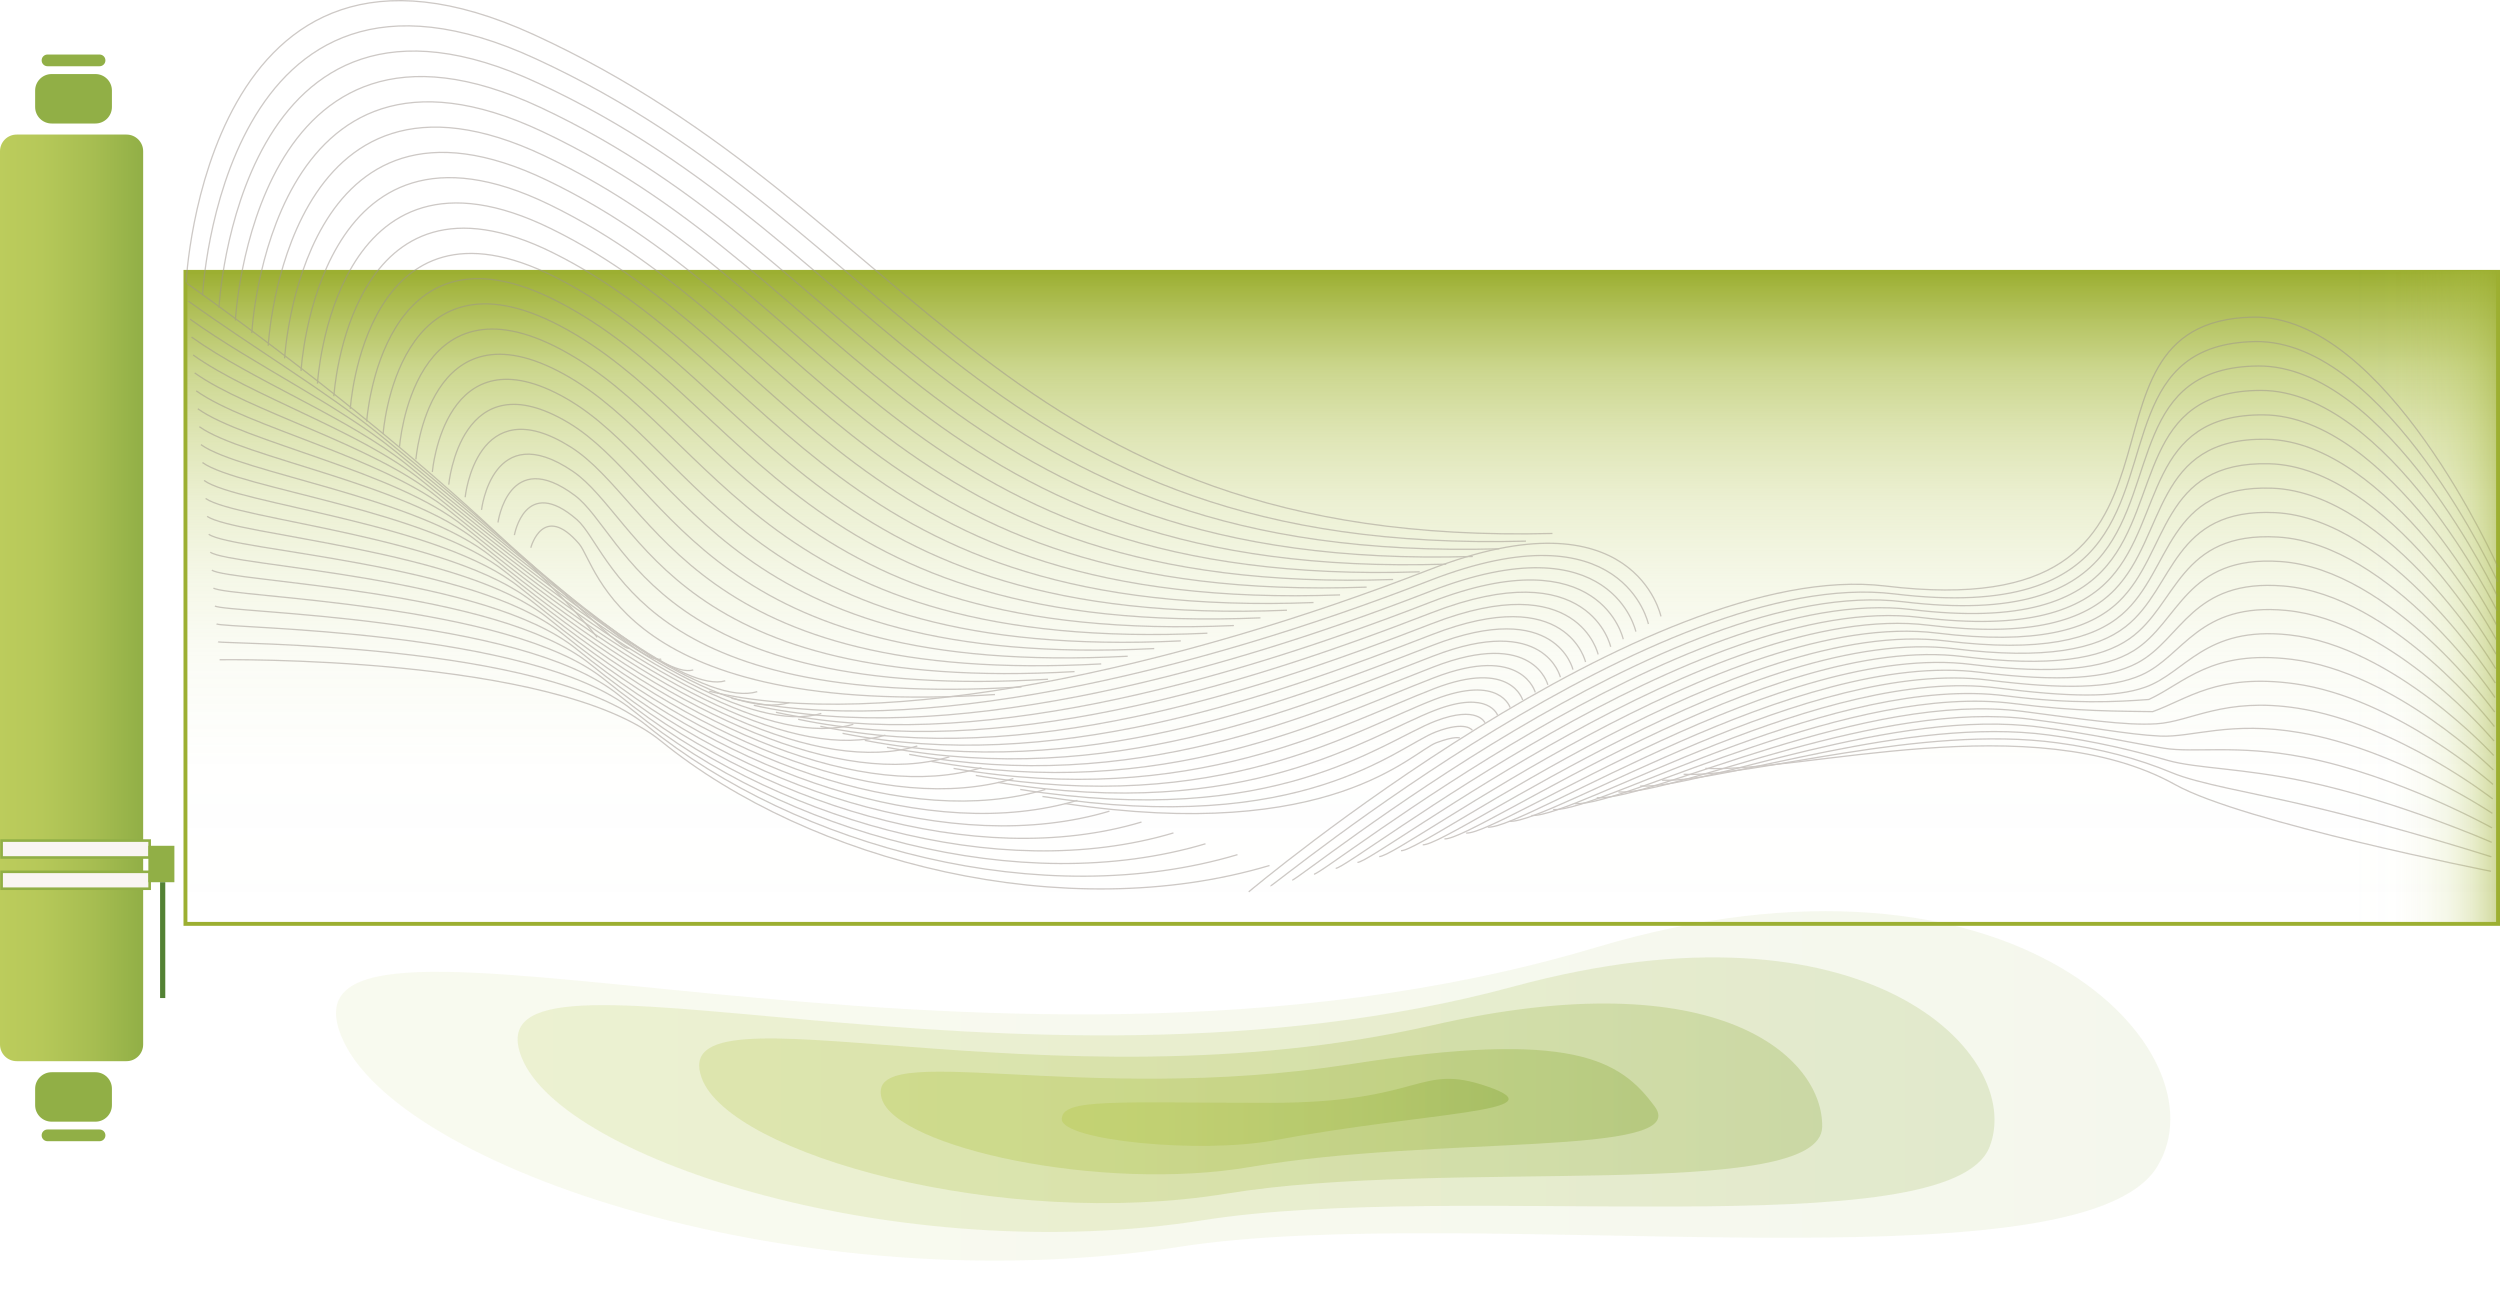
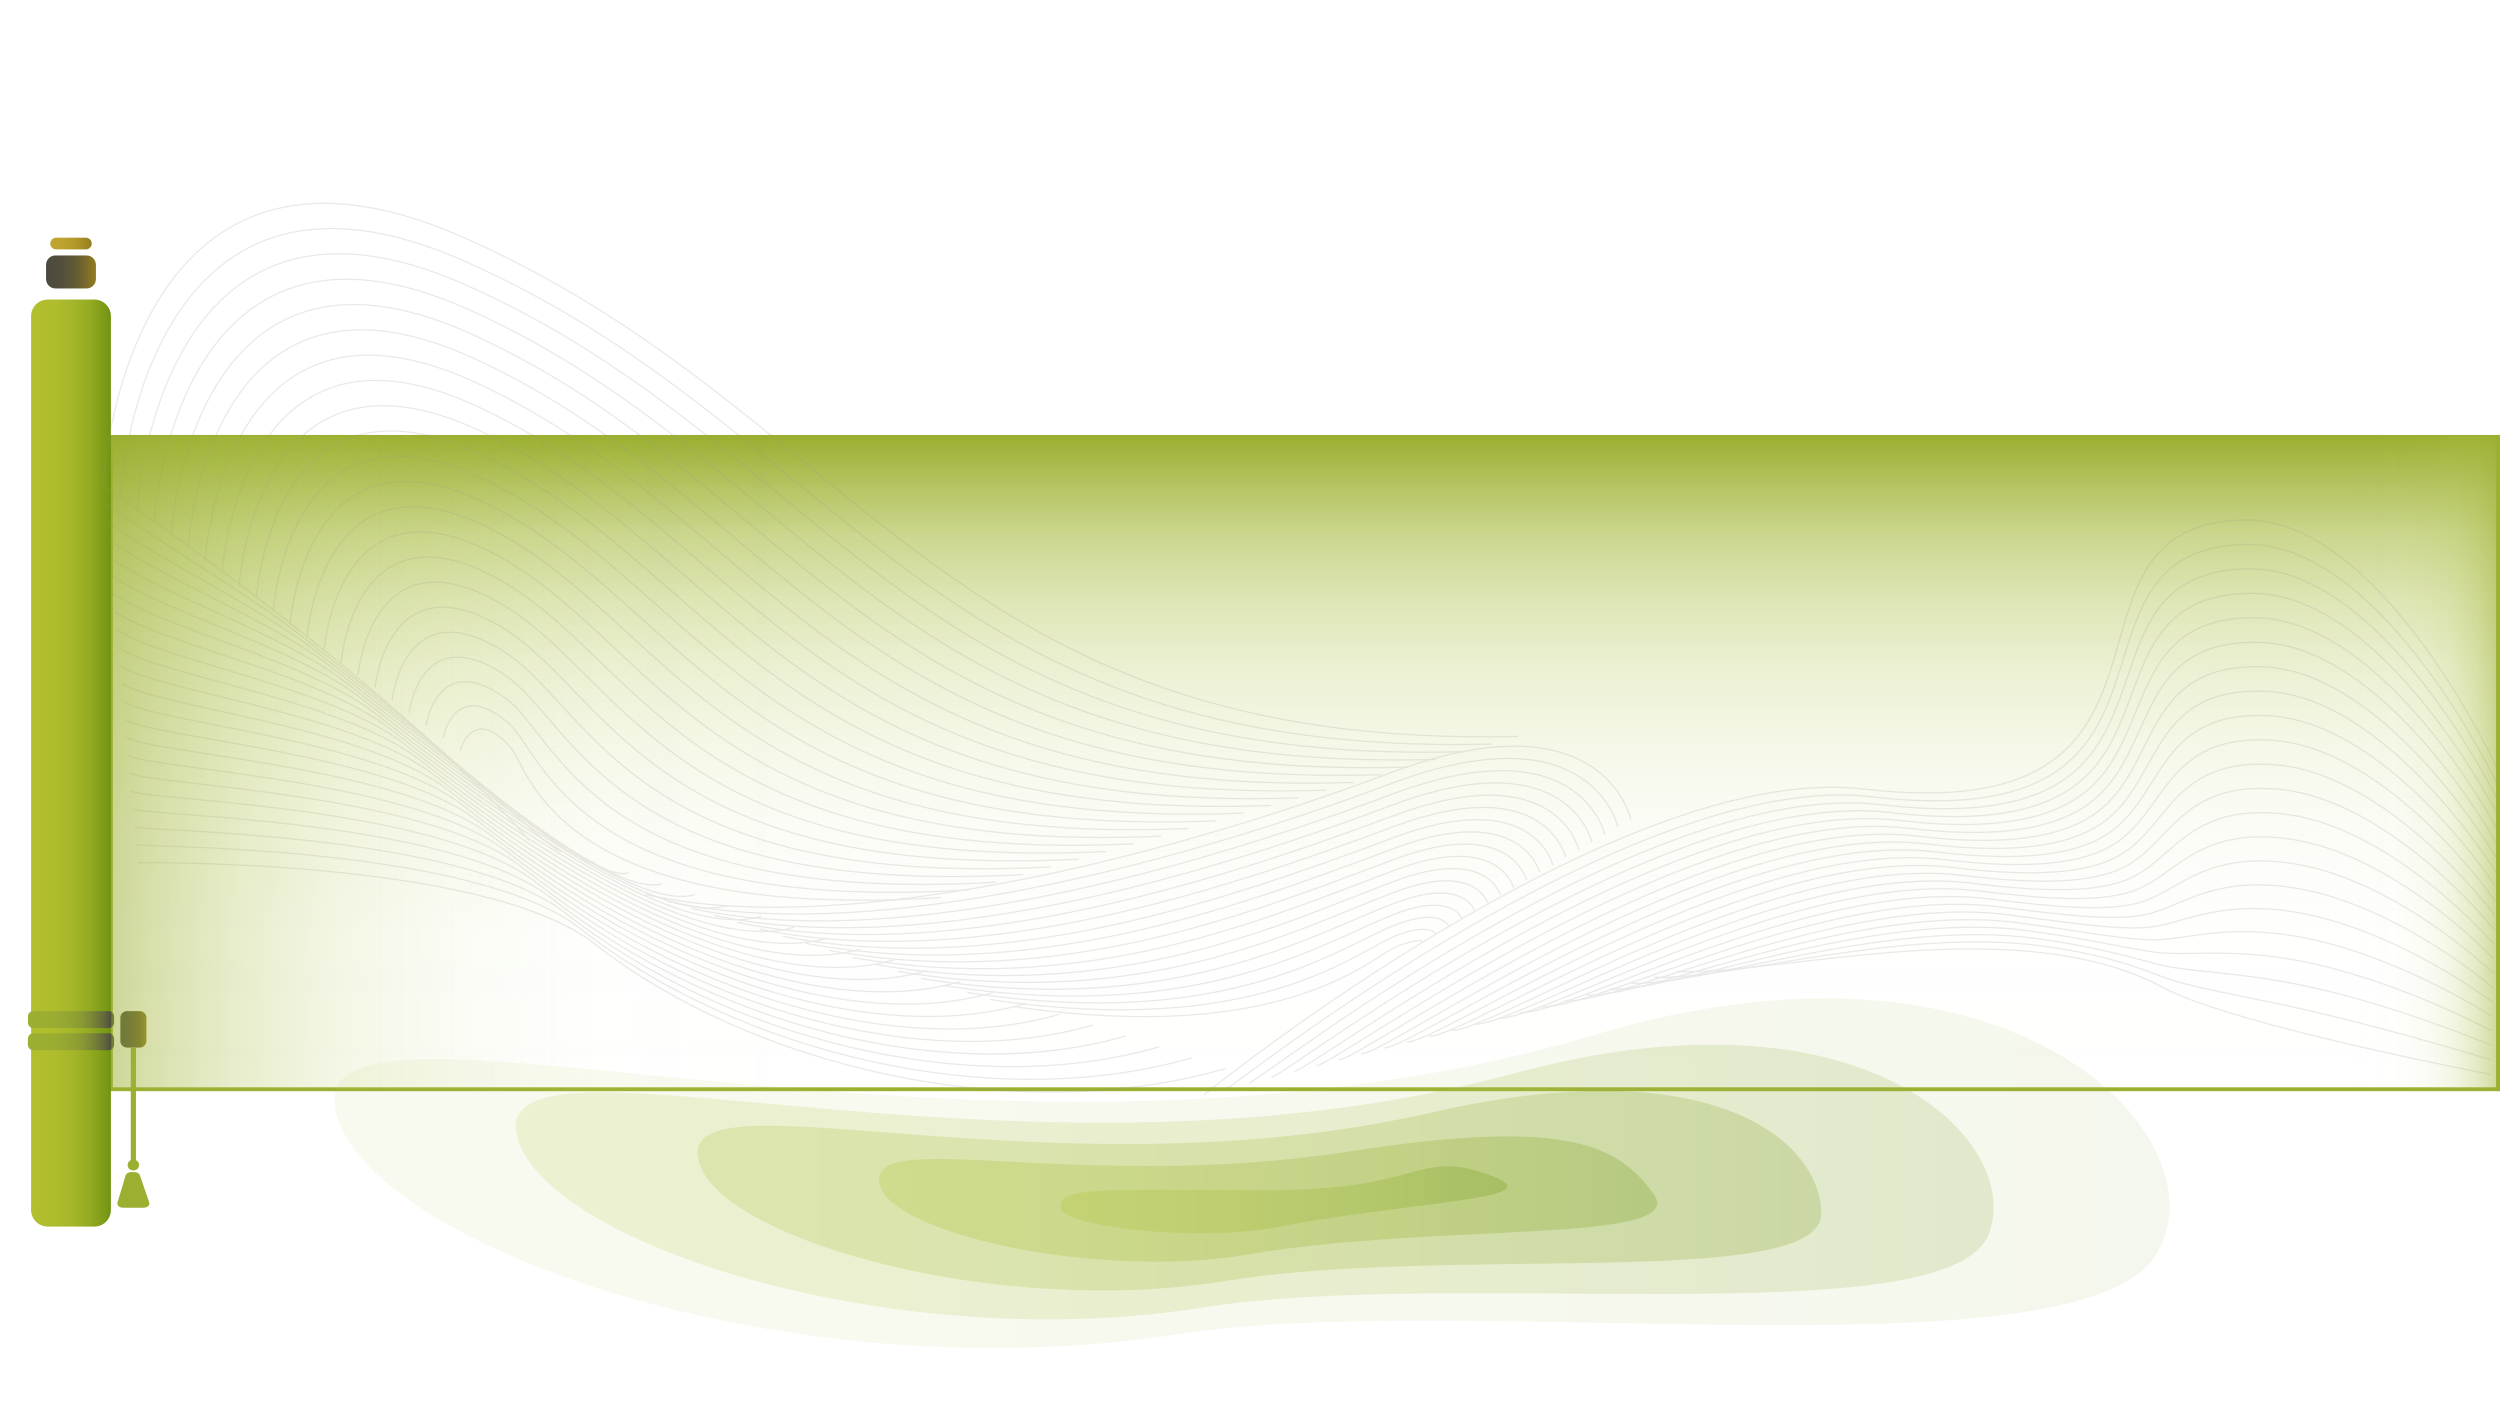
- <svg xmlns="http://www.w3.org/2000/svg" xmlns:xlink="http://www.w3.org/1999/xlink" viewBox="0 0 1921 990.89">
+ <svg xmlns="http://www.w3.org/2000/svg" xmlns:xlink="http://www.w3.org/1999/xlink" id="图层_1" data-name="图层 1" viewBox="0 0 1920 1080">
  <defs>
-     <style>.cls-1{stroke:#9caf31;stroke-width:3px;fill:url(#未命名的渐变_23);}.cls-1,.cls-10,.cls-12{stroke-miterlimit:10;}.cls-2{fill:url(#未命名的渐变_36);}.cls-3{opacity:0;fill:url(#未命名的渐变_36-2);}.cls-4{opacity:0.1;fill:url(#未命名的渐变_36-3);}.cls-5{opacity:0.2;fill:url(#未命名的渐变_36-4);}.cls-6{opacity:0.3;fill:url(#未命名的渐变_36-5);}.cls-7{opacity:0.4;fill:url(#未命名的渐变_36-6);}.cls-8,.cls-9{opacity:0.5;}.cls-8{fill:url(#未命名的渐变_36-7);}.cls-10{fill:none;stroke:#9b928c;}.cls-11{fill:#91af46;}.cls-12{fill:#f9f5f2;stroke:#91af46;stroke-width:2px;}.cls-13{fill:#538234;}.cls-14{fill:url(#未命名的渐变_26);}</style>
-     <linearGradient id="未命名的渐变_23" x1="1031" y1="709.9" x2="1031" y2="208.9" gradientUnits="userSpaceOnUse">
+     <style>.cls-1{stroke:#9caf31;stroke-width:3px;fill:url(#未命名的渐变_23);}.cls-1,.cls-10{stroke-miterlimit:10;}.cls-2{fill:url(#未命名的渐变_50);}.cls-3{opacity:0;fill:url(#未命名的渐变_36);}.cls-4{opacity:0.1;fill:url(#未命名的渐变_36-2);}.cls-5{opacity:0.2;fill:url(#未命名的渐变_36-3);}.cls-6{opacity:0.3;fill:url(#未命名的渐变_36-4);}.cls-7{opacity:0.4;fill:url(#未命名的渐变_36-5);}.cls-8{opacity:0.5;fill:url(#未命名的渐变_36-6);}.cls-9{opacity:0.2;}.cls-10{fill:none;stroke:#9b928c;}.cls-11{fill:url(#未命名的渐变_66);}.cls-12{fill:url(#未命名的渐变_16);}.cls-13{fill:url(#未命名的渐变_64);}.cls-14{fill:url(#未命名的渐变_64-2);}.cls-15{fill:url(#未命名的渐变_66-2);}.cls-16{fill:#9caf31;}.cls-17{fill:url(#未命名的渐变_26);}.cls-18{fill:url(#未命名的渐变_73);}</style>
+     <linearGradient id="未命名的渐变_23" x1="1001.83" y1="836.54" x2="1001.83" y2="335.54" gradientUnits="userSpaceOnUse">
      <stop offset="0" stop-color="#bccc5c" stop-opacity="0" />
      <stop offset="0.25" stop-color="#bccc5b" stop-opacity="0.01" />
      <stop offset="0.41" stop-color="#baca59" stop-opacity="0.06" />
      <stop offset="0.53" stop-color="#b7c856" stop-opacity="0.14" />
      <stop offset="0.65" stop-color="#b4c451" stop-opacity="0.26" />
      <stop offset="0.75" stop-color="#afc04a" stop-opacity="0.41" />
      <stop offset="0.85" stop-color="#a9bb42" stop-opacity="0.6" />
      <stop offset="0.93" stop-color="#a2b439" stop-opacity="0.81" />
      <stop offset="1" stop-color="#9caf31" />
    </linearGradient>
-     <linearGradient id="未命名的渐变_36" y1="459.4" x2="110" y2="459.4" gradientUnits="userSpaceOnUse">
+     <linearGradient id="未命名的渐变_50" x1="23.87" y1="586.04" x2="85.18" y2="586.04" gradientUnits="userSpaceOnUse">
+       <stop offset="0" stop-color="#b2bf2e" />
+       <stop offset="0.29" stop-color="#afbd2d" />
+       <stop offset="0.52" stop-color="#a5b629" />
+       <stop offset="0.72" stop-color="#95ab22" />
+       <stop offset="0.91" stop-color="#7e9c18" />
+       <stop offset="1" stop-color="#709312" />
+     </linearGradient>
+     <linearGradient id="未命名的渐变_36" x1="117.19" y1="894.39" x2="1802.12" y2="894.39" gradientUnits="userSpaceOnUse">
      <stop offset="0" stop-color="#bccc5c" />
      <stop offset="0.29" stop-color="#b6c859" />
      <stop offset="0.66" stop-color="#a6bd51" />
      <stop offset="1" stop-color="#91af46" />
    </linearGradient>
-     <linearGradient id="未命名的渐变_36-2" x1="118.69" y1="827.75" x2="1803.62" y2="827.75" xlink:href="#未命名的渐变_36" />
-     <linearGradient id="未命名的渐变_36-3" x1="258.18" y1="834.4" x2="1667.68" y2="834.4" xlink:href="#未命名的渐变_36" />
-     <linearGradient id="未命名的渐变_36-4" x1="397.74" y1="841.14" x2="1532.6" y2="841.14" xlink:href="#未命名的渐变_36" />
-     <linearGradient id="未命名的渐变_36-5" x1="537.24" y1="847.8" x2="1400.18" y2="847.8" xlink:href="#未命名的渐变_36" />
-     <linearGradient id="未命名的渐变_36-6" x1="676.71" y1="854.24" x2="1274.32" y2="854.24" xlink:href="#未命名的渐变_36" />
-     <linearGradient id="未命名的渐变_36-7" x1="815.87" y1="854.75" x2="1159.2" y2="854.75" xlink:href="#未命名的渐变_36" />
-     <linearGradient id="未命名的渐变_26" x1="1805.5" y1="458.9" x2="1920" y2="458.9" gradientUnits="userSpaceOnUse">
+     <linearGradient id="未命名的渐变_36-2" x1="256.69" y1="901.04" x2="1666.18" y2="901.04" xlink:href="#未命名的渐变_36" />
+     <linearGradient id="未命名的渐变_36-3" x1="396.24" y1="907.78" x2="1531.1" y2="907.78" xlink:href="#未命名的渐变_36" />
+     <linearGradient id="未命名的渐变_36-4" x1="535.75" y1="914.43" x2="1398.68" y2="914.43" xlink:href="#未命名的渐变_36" />
+     <linearGradient id="未命名的渐变_36-5" x1="675.22" y1="920.88" x2="1272.82" y2="920.88" xlink:href="#未命名的渐变_36" />
+     <linearGradient id="未命名的渐变_36-6" x1="814.38" y1="921.39" x2="1157.7" y2="921.39" xlink:href="#未命名的渐变_36" />
+     <linearGradient id="未命名的渐变_66" x1="35.37" y1="208.86" x2="73.68" y2="208.86" gradientUnits="userSpaceOnUse">
+       <stop offset="0" stop-color="#4c4a3f" />
+       <stop offset="0.25" stop-color="#504d3d" />
+       <stop offset="0.48" stop-color="#5b5538" />
+       <stop offset="0.71" stop-color="#6e6230" />
+       <stop offset="0.92" stop-color="#887524" />
+       <stop offset="1" stop-color="#937d1f" />
+     </linearGradient>
+     <linearGradient id="未命名的渐变_16" x1="38.62" y1="187.04" x2="70.44" y2="187.04" gradientUnits="userSpaceOnUse">
+       <stop offset="0" stop-color="#c1a530" />
+       <stop offset="0.31" stop-color="#bda22f" />
+       <stop offset="0.59" stop-color="#b2982a" />
+       <stop offset="0.86" stop-color="#9f8824" />
+       <stop offset="1" stop-color="#937d1f" />
+     </linearGradient>
+     <linearGradient id="未命名的渐变_64" x1="21.45" y1="783.04" x2="87.6" y2="783.04" gradientUnits="userSpaceOnUse">
+       <stop offset="0" stop-color="#9caf31" />
+       <stop offset="0.31" stop-color="#9aad31" />
+       <stop offset="0.49" stop-color="#94a432" />
+       <stop offset="0.64" stop-color="#899734" />
+       <stop offset="0.76" stop-color="#798337" />
+       <stop offset="0.88" stop-color="#65693b" />
+       <stop offset="0.98" stop-color="#4d4a3f" />
+       <stop offset="1" stop-color="#484440" />
+     </linearGradient>
+     <linearGradient id="未命名的渐变_64-2" x1="21.45" y1="800.04" x2="87.6" y2="800.04" xlink:href="#未命名的渐变_64" />
+     <linearGradient id="未命名的渐变_66-2" x1="92.42" y1="790.54" x2="112.42" y2="790.54" xlink:href="#未命名的渐变_66" />
+     <linearGradient id="未命名的渐变_26" x1="1804.5" y1="585.54" x2="1919" y2="585.54" gradientUnits="userSpaceOnUse">
      <stop offset="0" stop-color="#bccc5c" stop-opacity="0" />
      <stop offset="0.32" stop-color="#bbcb5b" stop-opacity="0.01" />
      <stop offset="0.51" stop-color="#b8c857" stop-opacity="0.06" />
      <stop offset="0.67" stop-color="#b3c450" stop-opacity="0.14" />
      <stop offset="0.81" stop-color="#abbd46" stop-opacity="0.26" />
      <stop offset="0.94" stop-color="#a2b439" stop-opacity="0.41" />
      <stop offset="1" stop-color="#9caf31" stop-opacity="0.5" />
    </linearGradient>
+     <linearGradient id="未命名的渐变_73" x1="85.5" y1="585.54" x2="622.66" y2="585.54" gradientUnits="userSpaceOnUse">
+       <stop offset="0" stop-color="#9caf31" stop-opacity="0.5" />
+       <stop offset="0.06" stop-color="#a2b439" stop-opacity="0.41" />
+       <stop offset="0.19" stop-color="#abbd46" stop-opacity="0.26" />
+       <stop offset="0.33" stop-color="#b3c450" stop-opacity="0.14" />
+       <stop offset="0.49" stop-color="#b8c857" stop-opacity="0.06" />
+       <stop offset="0.68" stop-color="#bbcb5b" stop-opacity="0.01" />
+       <stop offset="1" stop-color="#bccc5c" stop-opacity="0" />
+     </linearGradient>
  </defs>
-   <g id="图层_2" data-name="图层 2">
-     <g id="图层_1-2" data-name="图层 1">
-       <rect class="cls-1" x="142.5" y="208.9" width="1777" height="501" />
-       <rect class="cls-2" y="103.4" width="110" height="712" rx="12.8" />
-       <path class="cls-3" d="M1786.12,912.1c-89.84,116.79-652.22,28.75-898.38,66.48-346.36,53.1-711.51-75.46-763.61-197.64C51.27,610.1,724.24,878,1288.42,698.29,1663.39,578.88,1866.74,807.3,1786.12,912.1Z" />
-       <path class="cls-4" d="M1657.47,896.65c-60.16,97.52-531.08,26.88-751.4,61.45-288.59,44.63-601.91-60.35-643.59-161.35-58.29-139.92,487.77,73.48,963.41-68.63C1549.34,631.48,1711.41,809.23,1657.47,896.65Z" />
-       <path class="cls-5" d="M1528.82,881.2c-30.43,78.16-409.86,25.46-604.42,56.42-230.73,36.71-492-45.37-523.57-125.06-43.28-109.17,375.6,50.24,762.54-54.62C1435.41,684.22,1556.12,811.09,1528.82,881.2Z" />
-       <path class="cls-6" d="M1400.18,865.75c-.73,58.59-288.69,23.74-457.45,51.39-173,28.33-382.25-30.31-403.55-88.76-28.54-78.32,263.7,27.56,561.66-40.61C1321.64,737.25,1400.83,812.75,1400.18,865.75Z" />
-       <path class="cls-7" d="M1271.53,850.3C1300,889.13,1104,872.17,961.05,896.65c-115.18,19.74-272.58-15.18-283.52-52.46-13.91-47.37,152.18,6,360.78-26.59C1208.13,791,1245.09,814.25,1271.53,850.3Z" />
-       <path class="cls-8" d="M1142.88,834.84c57.5,19.77-46.51,19.39-163.5,41.33-57.5,10.78-163.51.08-163.51-16.17s40.88-12.58,159.92-12.58S1089.15,816.37,1142.88,834.84Z" />
-       <g class="cls-9">
-         <path class="cls-10" d="M1919.51,435.93s-86.26-194.61-188.66-192.25c-156.31,3.59-14.37,239-282.09,206.62-183.52-22.17-489.25,235-489.25,235" />
-         <path class="cls-10" d="M1919.25,447.05s-85.52-186-186.24-184.59c-98.31,1.68-77.22,96-119.75,153.24-23.3,31.36-66.35,51.71-157.89,40.63-179.62-21.78-476.44,224.58-479.15,224.45" />
-         <path class="cls-10" d="M1919,458.17s-84.8-177.7-183.83-176.93c-95.55.74-77,90.46-119,143.83-23.09,29.35-65.73,48-154.2,37.28C1286.26,441,998.34,676.52,992.93,676.26" />
-         <path class="cls-10" d="M1918.74,469.29S1834.68,300.05,1737.32,300c-92.77,0-76.84,84.94-118.23,134.41-22.89,27.37-65.09,44.33-150.5,33.95-171.82-21-450.83,203.76-458.95,203.36" />
-         <path class="cls-10" d="M1918.48,480.42s-83.32-160.78-179-161.62c-90-.79-76.71,79.44-117.47,125-22.73,25.4-64.47,40.64-146.81,30.6-167.92-20.6-438,193.35-448.85,192.83" />
-         <path class="cls-10" d="M1918.23,491.54s-82.58-152.3-176.59-154c-87.23-1.54-76.63,74-116.72,115.58-22.59,23.46-63.84,37-143.11,27.27-164-20.21-425.23,182.94-438.75,182.28" />
-         <path class="cls-10" d="M1918,502.66s-81.84-143.81-174.17-146.3c-84.46-2.28-76.61,68.49-116,106.17-22.49,21.53-63.22,33.27-139.43,23.92C1328.29,466.63,1076,659,1059.77,658.19" />
-         <path class="cls-10" d="M1917.71,513.79S1836.62,378.48,1746,375.14c-81.69-3-76.67,63-115.21,96.76-22.43,19.63-62.59,29.58-135.73,20.58-156.22-19.43-399.61,162.12-418.54,161.2" />
-         <path class="cls-10" d="M1917.46,524.91s-80.35-126.8-169.35-131c-78.9-3.71-76.81,57.54-114.44,87.34-22.42,17.75-62,25.9-132,17.24-152.32-19-386.81,151.72-408.44,150.66" />
-         <path class="cls-10" d="M1917.2,536s-79.6-118.27-166.93-123.32c-76.12-4.41-77.06,52-113.69,77.92-22.47,15.88-61.33,22.2-128.34,13.9-148.42-18.65-374,141.3-398.34,140.11" />
-         <path class="cls-10" d="M1916.94,547.15s-78.84-109.73-164.51-115.66C1679.08,426.4,1675,478,1639.5,500c-22.6,14-60.71,18.51-124.65,10.55-144.53-18.25-361.2,130.9-388.24,129.58" />
-         <path class="cls-10" d="M1916.69,558.28s-78.1-101.18-162.1-108c-70.57-5.75-77.94,40.85-112.18,59.09-22.79,12.14-60.08,14.83-121,7.22-140.63-17.86-348.4,120.48-378.14,119" />
-         <path class="cls-10" d="M1916.43,569.4s-77.35-92.59-159.69-100.35c-67.78-6.39-78.58,35.12-111.41,49.68-23.07,10.23-59.46,11.14-117.26,3.87-136.73-17.47-335.59,110.08-368,108.49" />
-         <path class="cls-10" d="M1916.17,580.52s-76.59-84-157.27-92.69c-65-7-79.35,29.24-110.66,40.26-23.43,8.26-58.83,7.46-113.57.54-132.82-17.08-322.78,99.66-357.93,98" />
-         <path class="cls-10" d="M1915.92,591.64s-75.85-75.36-154.86-85c-62.23-7.61-82.07,18-109.9,30.85-24.59,1.8-58.2,3.76-109.88-2.81-128.92-16.68-310,89.26-347.83,87.41" />
-         <path class="cls-10" d="M1915.66,602.77s-75.11-66.72-152.44-77.38c-59.46-8.19-82.4,12-109.15,21.44-24.66-.46-57.57.07-106.18-6.15-125-16.29-297.17,78.84-337.73,76.87" />
-         <path class="cls-10" d="M1915.4,613.89s-74.37-58-150-69.72c-56.68-8.75-82.09,10.46-108.38,12-24.85,1.48-57-3.61-102.49-9.49-121.13-15.9-284.37,68.44-327.63,66.33" />
-         <path class="cls-10" d="M1915.15,625S1841.51,575.7,1767.53,563c-53.92-9.29-83,3.79-107.63,2.61-25.28-1.21-56.32-7.3-98.79-12.83-117.23-15.51-271.56,58-317.53,55.78" />
-         <path class="cls-10" d="M1914.89,636.14s-72.92-40.56-145.2-54.4c-51.17-9.81-83.68-3-106.88-6.81-25.57-4.16-55.69-11-95.09-16.18C1454.39,543.64,1309,606.37,1260.29,604" />
-         <path class="cls-10" d="M1914.63,647.26s-72.22-31.75-142.78-46.74c-48.42-10.29-84.18-10-106.12-16.23-25.68-7.33-55.06-14.67-91.4-19.51-109.43-14.73-246,37.21-297.34,34.7" />
-         <path class="cls-10" d="M1914.38,658.38S1842.84,635.49,1774,619.3c-45.68-10.75-84.4-16.9-105.36-25.64-25.52-10.65-54.43-18.37-87.71-22.86-105.52-14.33-233.14,26.8-287.23,24.16" />
-         <path class="cls-10" d="M1914.12,669.5S1723.35,631.89,1671.56,603c-109.6-61.09-287.48-9-361.15-12.57" />
-         <path class="cls-10" d="M1276.28,473.66s-20.21-97.25-177.88-35.94C904.35,513.19,678,563.5,545,531.15" />
-         <path class="cls-10" d="M1266.62,479.5s-19.17-91.29-167.89-33.47c-183.11,71.2-399.16,122.76-536.66,90.51" />
-         <path class="cls-10" d="M1257,485.34s-18.13-85.32-157.89-31c-172.19,66.93-377.89,119.75-519.93,87.59" />
-         <path class="cls-10" d="M1247.3,491.18s-17.09-79.36-147.89-28.53c-161.26,62.67-356.61,116.74-503.2,84.67" />
-         <path class="cls-10" d="M1237.65,497s-16.06-73.39-137.9-26.06c-150.34,58.4-335.34,113.72-486.47,81.75" />
-         <path class="cls-10" d="M1228,502.86s-15-67.43-127.91-23.59C960.68,533.4,786,590,630.35,558.11" />
-         <path class="cls-10" d="M1218.33,508.69s-14-61.45-117.91-21.11c-128.47,49.86-292.79,107.7-453,75.92" />
-         <path class="cls-10" d="M1208.67,514.53s-12.94-55.49-107.91-18.64c-117.55,45.6-271.52,104.68-436.28,73" />
-         <path class="cls-10" d="M1199,520.37s-11.91-49.52-97.93-16.17c-106.61,41.33-250.24,101.67-419.54,70.08" />
-         <path class="cls-10" d="M1189.36,526.21s-10.86-43.55-87.93-13.7c-95.69,37.06-229,98.66-402.81,67.16" />
-         <path class="cls-10" d="M1179.7,532.05s-9.82-37.59-77.93-11.23c-84.76,32.8-207.69,95.64-386.08,64.24" />
-         <path class="cls-10" d="M1170,537.89s-8.78-31.62-67.94-8.76c-73.82,28.53-186.41,92.63-369.34,61.32" />
-         <path class="cls-10" d="M1160.39,543.73s-7.75-25.66-58-6.29c-62.9,24.26-165.14,89.62-352.61,58.4" />
-         <path class="cls-10" d="M1150.73,549.57s-6.71-19.69-48-3.82c-52,20-143.87,86.6-335.88,55.48" />
-         <path class="cls-10" d="M1141.07,555.41s-5.67-13.73-38-1.35c-41,15.73-122.59,83.59-319.14,52.56" />
-         <path class="cls-10" d="M1131.41,561.25s-4.63-7.76-28,1.12C1073.34,573.83,1002.14,643,801,612" />
-         <path class="cls-10" d="M1121.76,567.09s-3.6-1.8-18,3.59c-19.18,7.2-80,77.56-285.68,46.72" />
-         <path class="cls-10" d="M143.6,217.67C379,386.56,458.89,489.74,458.89,489.74" />
-         <path class="cls-10" d="M144.8,231.44c51,36.61,106.62,69.79,147,102.64,129.49,105.29,184.23,166.23,191.67,164" />
-         <path class="cls-10" d="M146,245.22C194.46,280,260.17,311.33,302.62,345.84c128.79,104.72,190.58,165,205.47,160.59" />
-         <path class="cls-10" d="M147.19,259c45.91,32.94,121.73,62.43,166.22,98.61,128.1,104.16,197,163.86,219.28,157.18" />
-         <path class="cls-10" d="M148.39,272.77c43.36,31.11,129.28,58.75,175.82,96.59C451.61,473,527.52,532,557.29,523.13" />
-         <path class="cls-10" d="M149.59,286.54C190.4,315.82,286.42,341.62,335,381.12c126.7,103,209.66,161.48,246.88,150.36" />
-         <path class="cls-10" d="M150.79,300.32c38.26,27.45,144.38,51.39,195,92.56,126,102.46,216,160.3,260.69,147" />
-         <path class="cls-10" d="M152,314.09c35.7,25.62,151.93,47.72,204.61,90.56C481.91,506.54,579,563.75,631.09,548.18" />
-         <path class="cls-10" d="M153.18,327.87c33.16,23.79,159.49,44,214.22,88.54C492,517.73,596.14,574.32,655.69,556.53" />
-         <path class="cls-10" d="M154.38,341.64c30.61,22,167,40.37,223.81,86.53,123.93,100.76,235.11,156.72,302.1,136.7" />
-         <path class="cls-10" d="M155.58,355.42c28,20.13,174.58,36.68,233.41,84.51,123.23,100.19,241.46,155.54,315.9,133.29" />
-         <path class="cls-10" d="M156.78,369.19c25.5,18.3,182.13,33,243,82.5C522.32,551.31,647.61,606,729.49,581.57" />
-         <path class="cls-10" d="M158,383c23,16.47,189.69,29.33,252.61,80.48,121.84,99.06,254.19,153.16,343.51,126.47" />
-         <path class="cls-10" d="M159.17,396.74c20.41,14.64,197.24,25.66,262.21,78.47,121.14,98.49,260.54,152,357.31,123.06" />
-         <path class="cls-10" d="M160.37,410.52c17.85,12.81,204.79,22,271.81,76.46,120.44,97.92,266.9,150.78,371.11,119.64" />
-         <path class="cls-10" d="M161.57,424.29c15.3,11,212.34,18.3,281.4,74.45C562.72,596.09,716.24,648.33,827.89,615" />
-         <path class="cls-10" d="M162.77,438.07c12.75,9.15,219.89,14.62,291,72.43,119.06,96.79,279.62,148.41,398.72,112.81" />
-         <path class="cls-10" d="M164,451.84c10.21,7.32,227.45,11,300.61,70.42,118.36,96.22,286,147.22,412.52,109.4" />
-         <path class="cls-10" d="M165.16,465.62c7.65,5.49,235,7.26,310.2,68.4,117.67,95.66,292.35,146,426.33,106" />
-         <path class="cls-10" d="M166.36,479.39c5.1,3.66,242.55,3.59,319.8,66.39,117,95.09,298.7,144.85,440.13,102.58" />
-         <path class="cls-10" d="M167.56,493.17c2.55,1.83,250.1-.09,329.4,64.37C613.23,652.06,802,701.2,950.89,656.71" />
-         <path class="cls-10" d="M168.75,506.94s257.66-3.76,339,62.37c115.58,94,311.43,142.46,467.74,95.75" />
-         <path class="cls-10" d="M143,217.13S157.88-89.13,410.26,26.64C707.92,163.18,767.07,420.7,1192.9,409.92" />
-         <path class="cls-10" d="M155.64,226.83S170.23-66.53,411.92,45.28C696.07,176.1,753.28,427,1172.5,415.81" />
-         <path class="cls-10" d="M168.25,236.53S182.58-43.92,413.57,63.91C684.23,189,739.48,433.23,1152.1,421.71" />
-         <path class="cls-10" d="M180.86,246.24S194.62-20.67,415.23,82.55C672,202.7,725.69,439.49,1131.7,427.61" />
-         <path class="cls-10" d="M193.47,255.94s13.4-253.8,223.41-154.76c243.2,114.69,295,344.58,694.42,332.32" />
-         <path class="cls-10" d="M206.09,265.65s13-240.7,212.44-145.84C648.12,229,698.1,452,1090.91,439.4" />
-         <path class="cls-10" d="M218.7,275.35s12.66-227.59,201.49-136.9c216,103.72,264.12,319.84,650.32,306.84" />
-         <path class="cls-10" d="M231.31,285.05s12.29-214.49,190.53-128c202.37,98.23,248.68,307.47,628.27,294.11" />
-         <path class="cls-10" d="M243.92,294.76s11.92-201.4,179.58-119c188.76,92.72,233.22,295.1,606.21,281.37" />
-         <path class="cls-10" d="M256.53,304.46s11.56-188.31,168.62-110.11C600.31,281.56,642.93,477.08,1009.31,463" />
-         <path class="cls-10" d="M269.14,314.17S280.33,138.94,426.8,213c161.57,81.68,202.34,270.36,562.11,255.9" />
-         <path class="cls-10" d="M281.75,323.87s10.81-162.16,146.71-92.25c148,76.12,186.89,258,540.06,243.15" />
-         <path class="cls-10" d="M294.36,333.57s10.44-149.1,135.75-83.32c134.38,70.55,171.44,245.62,518,230.42" />
-         <path class="cls-10" d="M307,343.28S317,207.21,431.77,268.89c120.79,64.94,156,233.25,496,217.67" />
-         <path class="cls-10" d="M319.58,353s9.7-123,113.84-65.46C540.65,346.82,574,508.4,907.32,492.46" />
-         <path class="cls-10" d="M332.2,362.68s9.32-110.06,102.87-56.53,125.1,208.52,451.85,192.21" />
-         <path class="cls-10" d="M344.81,372.39s9-97.13,91.92-47.6c80.15,47.84,109.65,196.14,429.79,179.46" />
-         <path class="cls-10" d="M357.42,382.09s8.61-84.25,81-38.67c66.66,42,94.21,183.78,407.75,166.73" />
-         <path class="cls-10" d="M370,391.8s8.31-71.49,70-29.74c53.22,36,78.75,171.4,385.69,154" />
-         <path class="cls-10" d="M382.64,401.5s8.1-58.91,59.05-20.81c39.9,29.84,63.31,159,363.64,141.25" />
-         <path class="cls-10" d="M395.25,411.2s8.19-46.7,48.09-11.88c26.8,23.39,47.87,146.67,341.59,128.52" />
-         <path class="cls-10" d="M407.86,420.91s9.35-35.37,37.14-3c14.21,16.58,32.41,134.3,319.53,115.77" />
-       </g>
-       <rect class="cls-11" x="27" y="56.9" width="59" height="38" rx="12.68" />
-       <rect class="cls-11" x="32" y="41.9" width="49" height="9" rx="4.5" />
-       <rect class="cls-11" x="27" y="823.9" width="59" height="38" rx="12.68" transform="translate(113 1685.8) rotate(180)" />
-       <rect class="cls-11" x="32" y="867.9" width="49" height="9" rx="4.5" transform="translate(113 1744.8) rotate(-180)" />
-       <rect class="cls-12" x="1.24" y="645.9" width="113.76" height="13" />
-       <rect class="cls-12" x="1.24" y="669.9" width="113.76" height="13" />
-       <rect class="cls-11" x="114" y="649.9" width="20" height="28" />
-       <rect class="cls-13" x="123" y="677.9" width="4" height="89" />
-       <rect class="cls-14" x="1805.5" y="208.4" width="114.5" height="501" />
-     </g>
+   <rect class="cls-1" x="85.16" y="335.54" width="1833.34" height="501" />
+   <rect class="cls-2" x="23.87" y="230.04" width="61.31" height="712" rx="12.8" />
+   <path class="cls-3" d="M1784.62,978.74c-89.84,116.79-652.22,28.75-898.37,66.48-346.36,53.09-711.51-75.46-763.62-197.64-72.85-170.84,600.12,97,1164.29-82.65C1661.89,645.51,1865.24,873.93,1784.62,978.74Z" />
+   <path class="cls-4" d="M1656,963.29c-60.16,97.51-531.07,26.88-751.39,61.45C616,1069.37,302.67,964.38,261,863.39c-58.28-139.92,487.78,73.48,963.42-68.63C1547.85,698.11,1709.91,875.86,1656,963.29Z" />
+   <path class="cls-5" d="M1527.33,947.84c-30.44,78.16-409.86,25.46-604.43,56.42-230.73,36.71-492-45.38-523.57-125.06C356.06,770,774.94,929.44,1161.87,824.58,1433.91,750.86,1554.63,877.73,1527.33,947.84Z" />
+   <path class="cls-6" d="M1398.68,932.39C1398,991,1110,956.13,941.23,983.77,768.29,1012.1,559,953.47,537.68,895c-28.53-78.31,263.7,27.57,561.66-40.6C1320.14,803.89,1399.33,879.38,1398.68,932.39Z" />
+   <path class="cls-7" d="M1270,916.93c28.49,38.84-167.54,21.87-310.47,46.36C844.37,983,687,948.11,676,910.82c-13.91-47.37,152.18,6,360.79-26.59C1206.64,857.66,1243.59,880.88,1270,916.93Z" />
+   <path class="cls-8" d="M1141.39,901.48c57.49,19.77-46.51,19.39-163.51,41.33-57.49,10.78-163.5.08-163.5-16.17s40.87-12.58,159.91-12.58S1087.65,883,1141.39,901.48Z" />
+   <g class="cls-9">
+     <path class="cls-10" d="M1918.49,591.56s-89.3-194.6-195.33-192.25c-161.85,3.6-14.88,239-292.07,206.63-190-22.17-506.56,235-506.56,235" />
+     <path class="cls-10" d="M1918.23,602.69s-88.52-186-192.8-184.59c-103.31,1.71-79.25,98.93-126,155.85-24.57,29.91-69.28,48.8-161.46,38-186-21.79-493.34,224.57-496.15,224.44" />
+     <path class="cls-10" d="M1918,613.81s-87.73-177.7-190.25-176.92c-100.39.77-79.12,93.3-125.15,146.3-24.33,28-68.58,45.26-157.69,34.81-182-21.42-480.12,214.16-485.74,213.9" />
+     <path class="cls-10" d="M1917.7,624.93s-87-169.23-187.72-169.24c-97.46,0-79,87.68-124.31,136.73-24.11,26.12-67.86,41.73-153.92,31.61-177.93-21-466.89,203.75-475.32,203.35" />
+     <path class="cls-10" d="M1917.43,636.05s-86.16-160.75-185.18-161.57c-94.52-.79-79,82.07-123.46,127.18-23.92,24.24-67.16,38.19-150.15,28.4C1284.74,609.4,1005,823.39,993.73,822.86" />
+     <path class="cls-10" d="M1917.16,647.18S1831.8,494.9,1734.53,493.27c-91.6-1.54-79,76.48-122.62,117.62-23.77,22.4-66.45,34.67-146.38,25.2C1295.65,615.81,1025.08,819,1011,818.35" />
+     <path class="cls-10" d="M1916.9,658.3s-84.57-143.78-180.1-146.24c-88.66-2.28-79,70.89-121.78,108.07-23.64,20.57-65.74,31.13-142.6,22-165.85-19.9-427.23,172.5-444.08,171.71" />
+     <path class="cls-10" d="M1916.63,669.42s-83.77-135.28-177.56-138.57c-85.72-3-79.2,65.3-120.93,98.51-23.57,18.76-65,27.6-138.84,18.8-161.82-19.53-414,162.08-433.66,161.15" />
+     <path class="cls-10" d="M1916.37,680.55s-83-126.77-175-130.91c-82.79-3.73-79.46,59.68-120.1,89-23.54,17-64.32,24.06-135.06,15.59C1328.4,635,1085.4,805.86,1062.94,804.8" />
+     <path class="cls-10" d="M1916.1,691.67s-82.17-118.23-172.48-123.24c-79.85-4.42-79.82,54-119.25,79.41-23.57,15.17-63.61,20.52-131.29,12.38-153.77-18.78-387.57,141.25-412.84,140.06" />
+     <path class="cls-10" d="M1915.84,702.79s-81.37-109.68-169.95-115.57c-76.91-5.11-80.29,48.31-118.4,69.85-23.68,13.38-62.91,17-127.52,9.18-149.74-18.4-374.35,130.84-402.43,129.51" />
+     <path class="cls-10" d="M1915.57,713.91S1835,612.79,1748.17,606c-74-5.77-80.91,42.51-117.57,60.3-23.85,11.57-62.19,13.45-123.74,6-145.71-18-361.13,120.42-392,119" />
+     <path class="cls-10" d="M1915.3,725s-79.75-92.54-164.86-100.24c-71-6.42-81.64,36.6-116.72,50.74-24.1,9.72-61.49,9.92-120,2.77-141.68-17.64-347.9,110-381.6,108.42" />
+     <path class="cls-10" d="M1915,736.16s-79-83.94-162.33-92.56c-68.09-7.05-82.48,30.52-115.87,41.18-24.42,7.79-60.78,6.38-116.21-.44C1383,667.08,1186,783.94,1149.44,782.22" />
+     <path class="cls-10" d="M1914.77,747.28S1836.62,672,1755,662.39c-65.17-7.66-83.43,24.28-115,31.62-24.8,5.77-60.07,2.86-112.43-3.64-133.63-16.89-321.46,89.18-360.78,87.33" />
+     <path class="cls-10" d="M1914.51,758.4s-77.36-66.64-157.25-77.22c-62.23-8.24-84.42,17.84-114.19,22.07-25.23,3.58-59.36-.68-108.66-6.84-129.6-16.52-308.24,78.76-350.37,76.77" />
+     <path class="cls-10" d="M1914.24,769.53s-76.57-58-154.71-69.56c-59.3-8.8-85.42,11.19-113.34,12.51-25.67,1.22-58.66-4.21-104.9-10-125.57-16.14-295,68.34-340,66.23" />
+     <path class="cls-10" d="M1914,780.65s-75.79-49.24-152.17-61.89c-56.38-9.34-86.35,4.36-112.51,3s-57.94-7.75-101.12-13.25c-121.54-15.76-281.8,57.93-329.54,55.68" />
+     <path class="cls-10" d="M1913.71,791.77s-75-40.47-149.63-54.22c-53.46-9.85-87.12-2.63-111.66-6.6-26.29-4.24-57.24-11.28-97.35-16.45-117.52-15.38-268.58,47.51-319.13,45.13" />
+     <path class="cls-10" d="M1913.44,802.89s-74.25-31.65-147.09-46.55c-50.55-10.34-87.69-9.72-110.81-16.15-26.36-7.32-56.53-14.82-93.58-19.66-113.49-15-255.36,37.1-308.71,34.59" />
+     <path class="cls-10" d="M1913.18,814s-73.52-22.79-144.55-38.89c-47.67-10.8-88-16.84-110-25.7-26.17-10.56-55.82-18.36-89.81-22.87-109.46-14.63-242.13,26.69-298.29,24" />
+     <path class="cls-10" d="M1912.91,825.14s-197.52-37.61-251.14-66.48c-113.48-61.09-297.65-9-373.92-12.58" />
+     <path class="cls-10" d="M1252.5,629.3s-20.92-97.25-184.17-35.94c-200.91,75.46-435.31,125.77-573,93.43" />
+     <path class="cls-10" d="M1242.5,635.13s-19.85-91.28-173.82-33.46C879.08,672.87,655.39,724.43,513,692.18" />
+     <path class="cls-10" d="M1232.5,641s-18.77-85.31-163.47-31C890.74,676.91,677.77,729.73,530.7,697.57" />
+     <path class="cls-10" d="M1222.5,646.81s-17.7-79.35-153.12-28.52C902.41,681,700.14,735,548.37,703" />
+     <path class="cls-10" d="M1212.5,652.65s-16.62-73.38-142.78-26C914.07,685,722.52,740.32,566,708.35" />
+     <path class="cls-10" d="M1202.5,658.49s-15.54-67.42-132.43-23.58C925.74,689,744.9,745.62,583.72,713.74" />
+     <path class="cls-10" d="M1192.51,664.33s-14.48-61.45-122.09-21.11c-133,49.86-303.15,107.69-469,75.91" />
+     <path class="cls-10" d="M1182.51,670.17s-13.4-55.49-111.74-18.64c-121.7,45.6-281.12,104.68-451.71,73" />
+     <path class="cls-10" d="M1172.51,676s-12.33-49.52-101.39-16.17C960.73,701.17,812,761.51,636.74,729.91" />
+     <path class="cls-10" d="M1162.51,681.85s-11.25-43.56-91-13.7C972.4,705.21,834.4,766.8,654.41,735.3" />
+     <path class="cls-10" d="M1152.51,687.69s-10.17-37.59-80.69-11.23c-87.76,32.79-215,95.64-399.74,64.23" />
+     <path class="cls-10" d="M1142.51,693.53s-9.1-31.63-70.34-8.76c-76.44,28.53-193,92.63-382.42,61.31" />
+     <path class="cls-10" d="M1132.51,699.37s-8-25.66-60-6.29c-65.12,24.26-171,89.61-365.08,58.39" />
+     <path class="cls-10" d="M1122.51,705.21s-7-19.7-49.65-3.82c-53.8,20-148.95,86.6-347.76,55.47" />
+     <path class="cls-10" d="M1112.51,711.05s-5.87-13.73-39.3-1.35c-42.49,15.73-126.93,83.59-330.44,52.55" />
+     <path class="cls-10" d="M1102.51,716.89s-4.79-7.77-29,1.12c-31.17,11.46-104.9,80.57-313.11,49.63" />
+     <path class="cls-10" d="M1092.51,722.73s-3.72-1.8-18.6,3.59C1054.05,733.51,991,803.88,778.12,773" />
+     <path class="cls-10" d="M79.75,373.3c243.7,168.9,326.44,272.07,326.44,272.07" />
+     <path class="cls-10" d="M81,387.08c52.74,36.55,110.27,69.69,152.07,102.51C367.24,595,424,656,431.66,653.72" />
+     <path class="cls-10" d="M82.23,400.85c50.11,34.73,118.1,66,162,100.51C377.7,606.16,441.72,666.52,457.13,662.07" />
+     <path class="cls-10" d="M83.47,414.63c47.47,32.9,125.92,62.35,172,98.5,132.74,104.22,204.05,164,227.18,157.29" />
+     <path class="cls-10" d="M84.71,428.4c44.83,31.07,133.75,58.68,181.91,96.5,132,103.65,210.63,162.77,241.46,153.87" />
+     <path class="cls-10" d="M86,442.18c42.19,29.24,141.57,55,191.85,94.48C409.09,639.75,495,698.24,533.55,687.12" />
+     <path class="cls-10" d="M87.19,456c39.56,27.42,149.4,51.33,201.8,92.48,130.56,102.51,223.78,160.38,270,147" />
+     <path class="cls-10" d="M88.43,469.73c36.92,25.59,157.22,47.66,211.75,90.47C430,662.14,530.54,719.39,584.49,703.81" />
+     <path class="cls-10" d="M89.67,483.5c34.28,23.76,165.05,44,221.69,88.47C440.47,673.34,548.3,730,610,712.16" />
+     <path class="cls-10" d="M90.91,497.28c31.65,21.93,172.87,40.31,231.64,86.45,128.38,100.8,243.52,156.8,312.88,136.78" />
+     <path class="cls-10" d="M92.15,511.05c29,20.11,180.7,36.64,241.59,84.45C461.39,695.73,583.83,751.11,660.9,728.86" />
+     <path class="cls-10" d="M93.39,524.83c26.37,18.28,188.52,33,251.53,82.44,126.93,99.66,256.67,154.41,341.45,129.94" />
+     <path class="cls-10" d="M94.63,538.6C118.37,555.05,291,567.9,356.11,619c126.2,99.09,263.25,153.21,355.73,126.52" />
+     <path class="cls-10" d="M95.87,552.38C117,567,300,578,367.3,630.8c125.47,98.52,269.82,152,370,123.11" />
+     <path class="cls-10" d="M97.11,566.15c18.46,12.8,212,22,281.37,76.42,124.75,97.95,276.4,150.83,384.3,119.68" />
+     <path class="cls-10" d="M98.35,579.93c15.83,11,219.82,18.27,291.32,74.41,124,97.38,283,149.63,398.58,116.26" />
+     <path class="cls-10" d="M99.59,593.7c13.19,9.14,227.65,14.6,301.27,72.41C524.15,762.91,690.41,814.54,813.72,779" />
+     <path class="cls-10" d="M100.83,607.48C111.38,614.79,336.3,618.4,412,677.87,534.61,774.11,708.17,825.12,839.19,787.3" />
+     <path class="cls-10" d="M102.07,621.25c7.91,5.49,243.3,7.26,321.16,68.39,121.84,95.67,302.71,146.05,441.43,106" />
+     <path class="cls-10" d="M103.31,635c5.28,3.66,251.12,3.58,331.1,66.38C555.53,796.5,743.7,846.26,890.13,804" />
+     <path class="cls-10" d="M104.55,648.8c2.64,1.83,258.94-.09,341.05,64.37C566,807.7,761.46,856.84,915.6,812.34" />
+     <path class="cls-10" d="M105.79,662.58s266.77-3.77,351,62.36c119.66,94,322.44,142.47,484.29,95.75" />
+     <path class="cls-10" d="M79.16,372.76S94.53,66.51,355.85,182.28C664,318.82,725.28,576.34,1166.17,565.56" />
+     <path class="cls-10" d="M92.22,382.47s15.1-293.36,265.34-181.56C651.77,331.74,711,582.6,1145.05,571.45" />
+     <path class="cls-10" d="M105.27,392.17s14.83-280.46,254-172.62c280.24,125.11,337.45,369.32,764.66,357.8" />
+     <path class="cls-10" d="M118.33,401.87S132.59,135,361,238.18c265.91,120.17,321.44,357,741.82,345.06" />
+     <path class="cls-10" d="M131.39,411.58S145.28,157.79,362.7,256.82c251.83,114.69,305.45,344.57,719,332.32" />
+     <path class="cls-10" d="M144.44,421.28S158,180.6,364.41,275.45C602.15,384.67,653.87,607.66,1060.57,595" />
+     <path class="cls-10" d="M157.5,431s13.15-227.58,208.62-136.91c223.66,103.75,273.47,319.84,673.33,306.85" />
+     <path class="cls-10" d="M170.56,440.69s12.77-214.47,197.28-128C577.41,411,625.31,620.19,1018.33,606.83" />
+     <path class="cls-10" d="M183.62,450.39S196,249,369.55,331.35C565,424.1,611,626.45,997.21,612.72" />
+     <path class="cls-10" d="M196.67,460.1s12-188.29,174.59-110.11c181.42,87.23,225.49,282.73,604.83,268.63" />
+     <path class="cls-10" d="M209.73,469.8S221.37,294.6,373,368.62C540.31,450.33,582.47,639,955,624.51" />
+     <path class="cls-10" d="M222.79,479.51s11.26-162.13,151.9-92.26c153.27,76.16,193.5,258,559.16,243.16" />
+     <path class="cls-10" d="M235.84,489.21s10.89-149.07,140.56-83.32c139.2,70.58,177.5,245.62,536.33,230.42" />
+     <path class="cls-10" d="M248.9,498.91s10.5-136,129.21-74.39c125.15,65,161.51,233.26,513.5,217.68" />
+     <path class="cls-10" d="M262,508.62s10.12-123,117.86-65.46C490.93,502.5,525.34,664,870.49,648.1" />
+     <path class="cls-10" d="M275,518.32s9.74-110,106.51-56.53C478.61,515.44,511.06,670.3,849.37,654" />
+     <path class="cls-10" d="M288.07,528s9.37-97.08,95.18-47.61c83.06,47.9,113.53,196.15,445,179.47" />
+     <path class="cls-10" d="M301.13,537.73s9-84.2,83.83-38.67c69.09,42,97.54,183.77,422.17,166.73" />
+     <path class="cls-10" d="M314.19,547.43s8.69-71.43,72.48-29.74c55.18,36.07,81.55,171.41,399.34,154" />
+     <path class="cls-10" d="M327.25,557.14s8.47-58.86,61.13-20.81c41.38,29.88,65.56,159,376.51,141.25" />
+     <path class="cls-10" d="M340.3,566.84s8.54-46.65,49.8-11.88c27.78,23.42,49.55,146.67,353.67,128.51" />
+     <path class="cls-10" d="M353.36,576.55s9.68-35.37,38.45-2.95c14.72,16.58,33.56,134.29,330.84,115.77" />
  </g>
+   <rect class="cls-11" x="35.37" y="196.18" width="38.31" height="25.36" rx="7.23" />
+   <rect class="cls-12" x="38.62" y="182.54" width="31.82" height="9" rx="4.5" />
+   <rect class="cls-13" x="21.45" y="776.54" width="66.15" height="13" rx="4.11" />
+   <rect class="cls-14" x="21.45" y="793.54" width="66.15" height="13" rx="4.11" />
+   <rect class="cls-15" x="92.42" y="776.54" width="20" height="28" rx="5.09" />
+   <rect class="cls-16" x="100.42" y="804.54" width="4" height="89" />
+   <rect class="cls-17" x="1804.5" y="335.04" width="114.5" height="501" />
+   <rect class="cls-18" x="85.5" y="335.04" width="537.16" height="501" />
+   <rect class="cls-16" x="98.03" y="890.62" width="8.79" height="8.25" rx="4.13" />
+   <path class="cls-16" d="M110.36,927.54H94.49c-2.8,0-4.88-1.92-4.28-3.95l6.26-20.87c.45-1.49,2.22-2.54,4.27-2.54h2.46c2,0,3.75,1,4.25,2.44l7.15,20.87C115.3,925.55,113.21,927.54,110.36,927.54Z" />
</svg>
